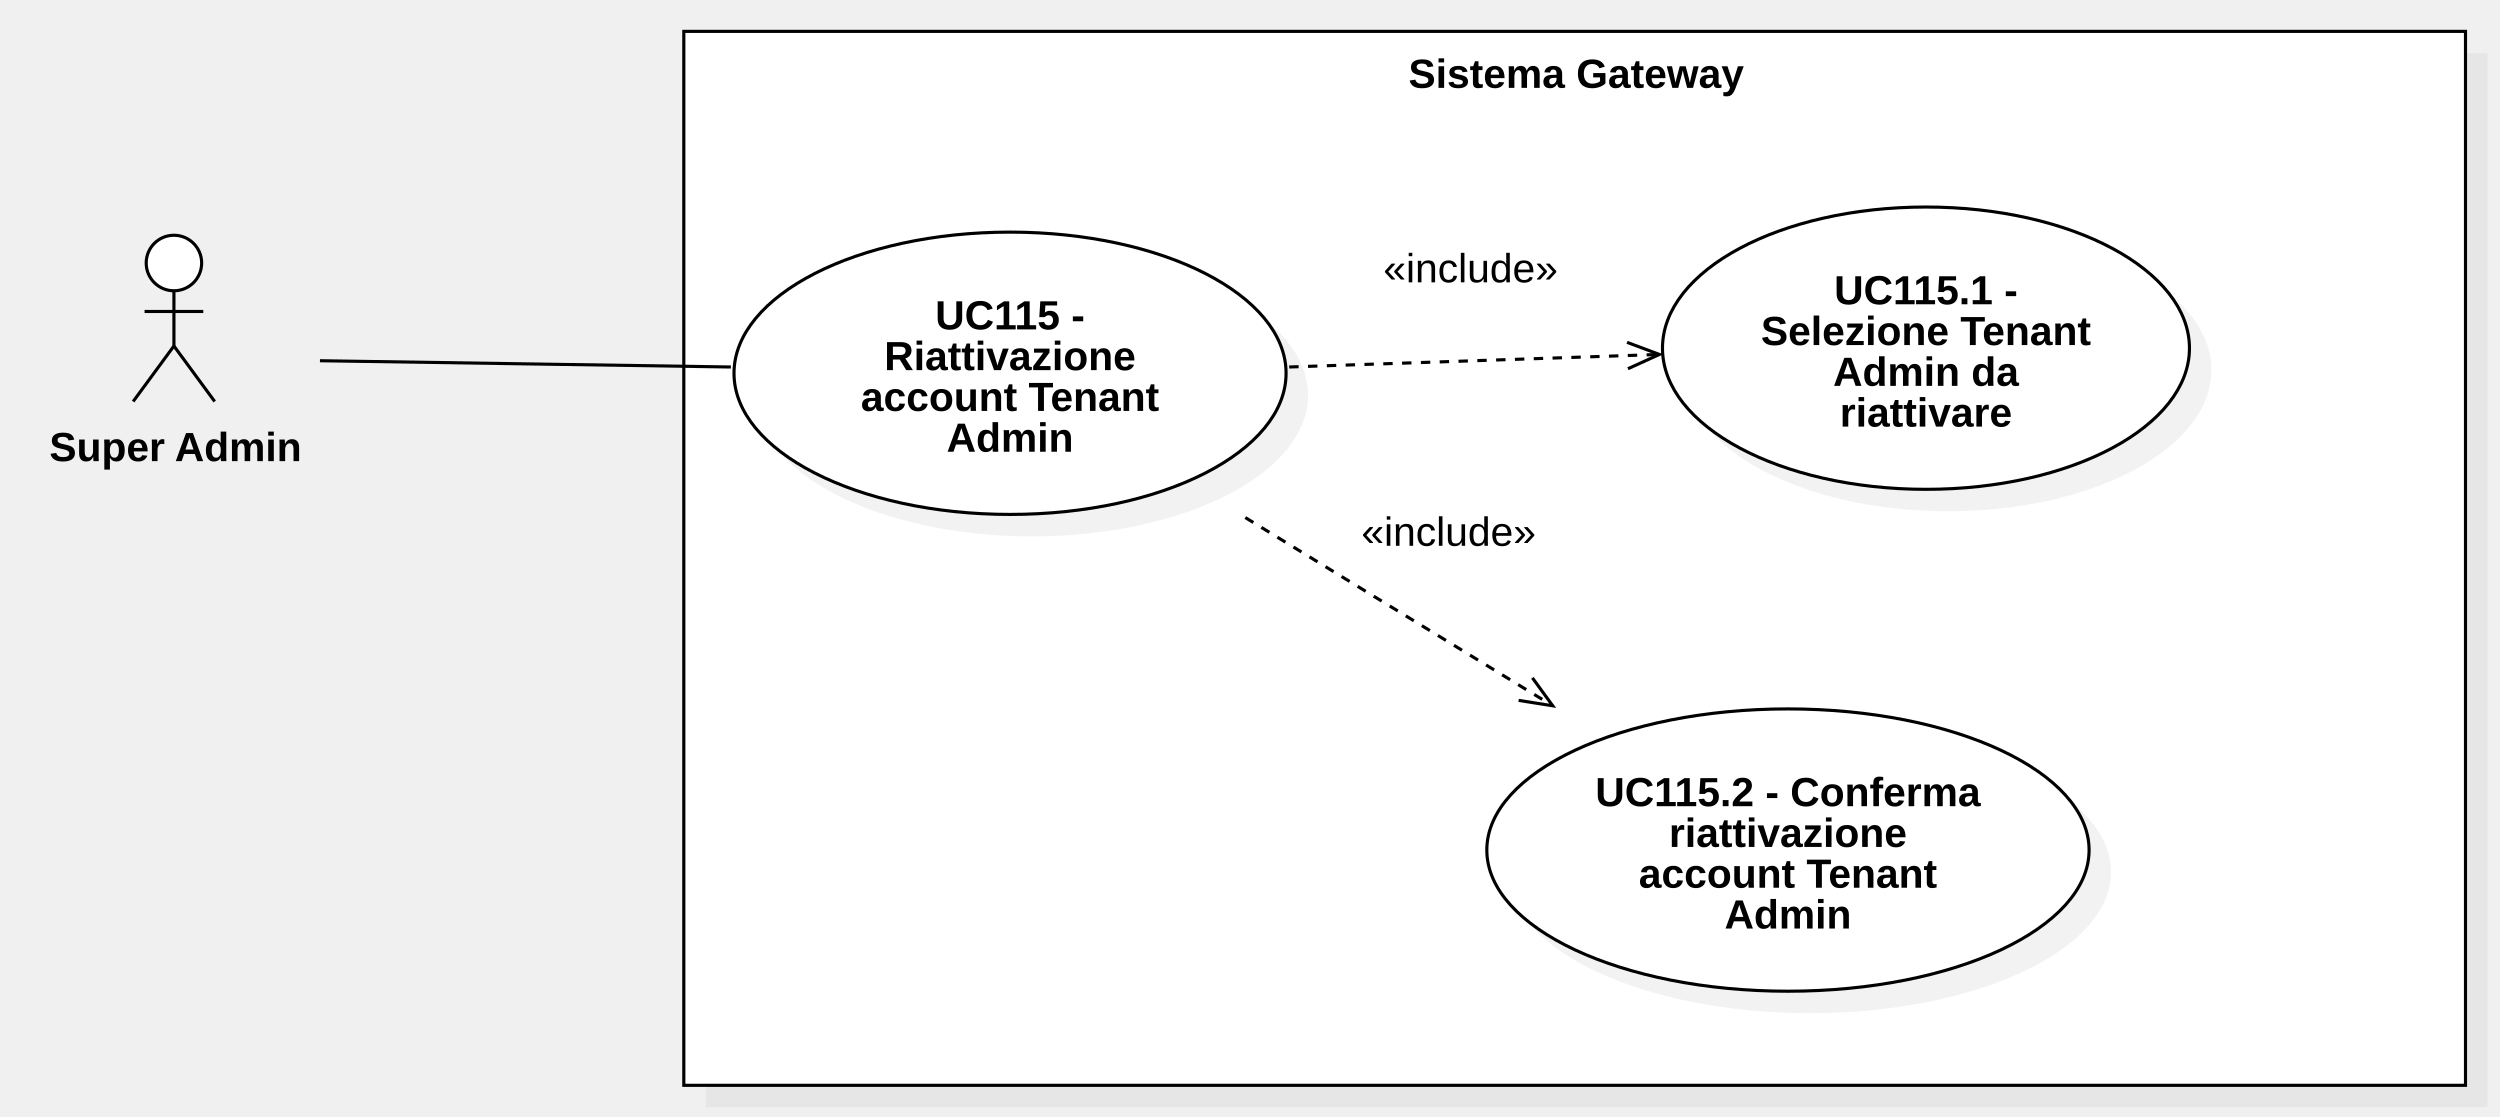
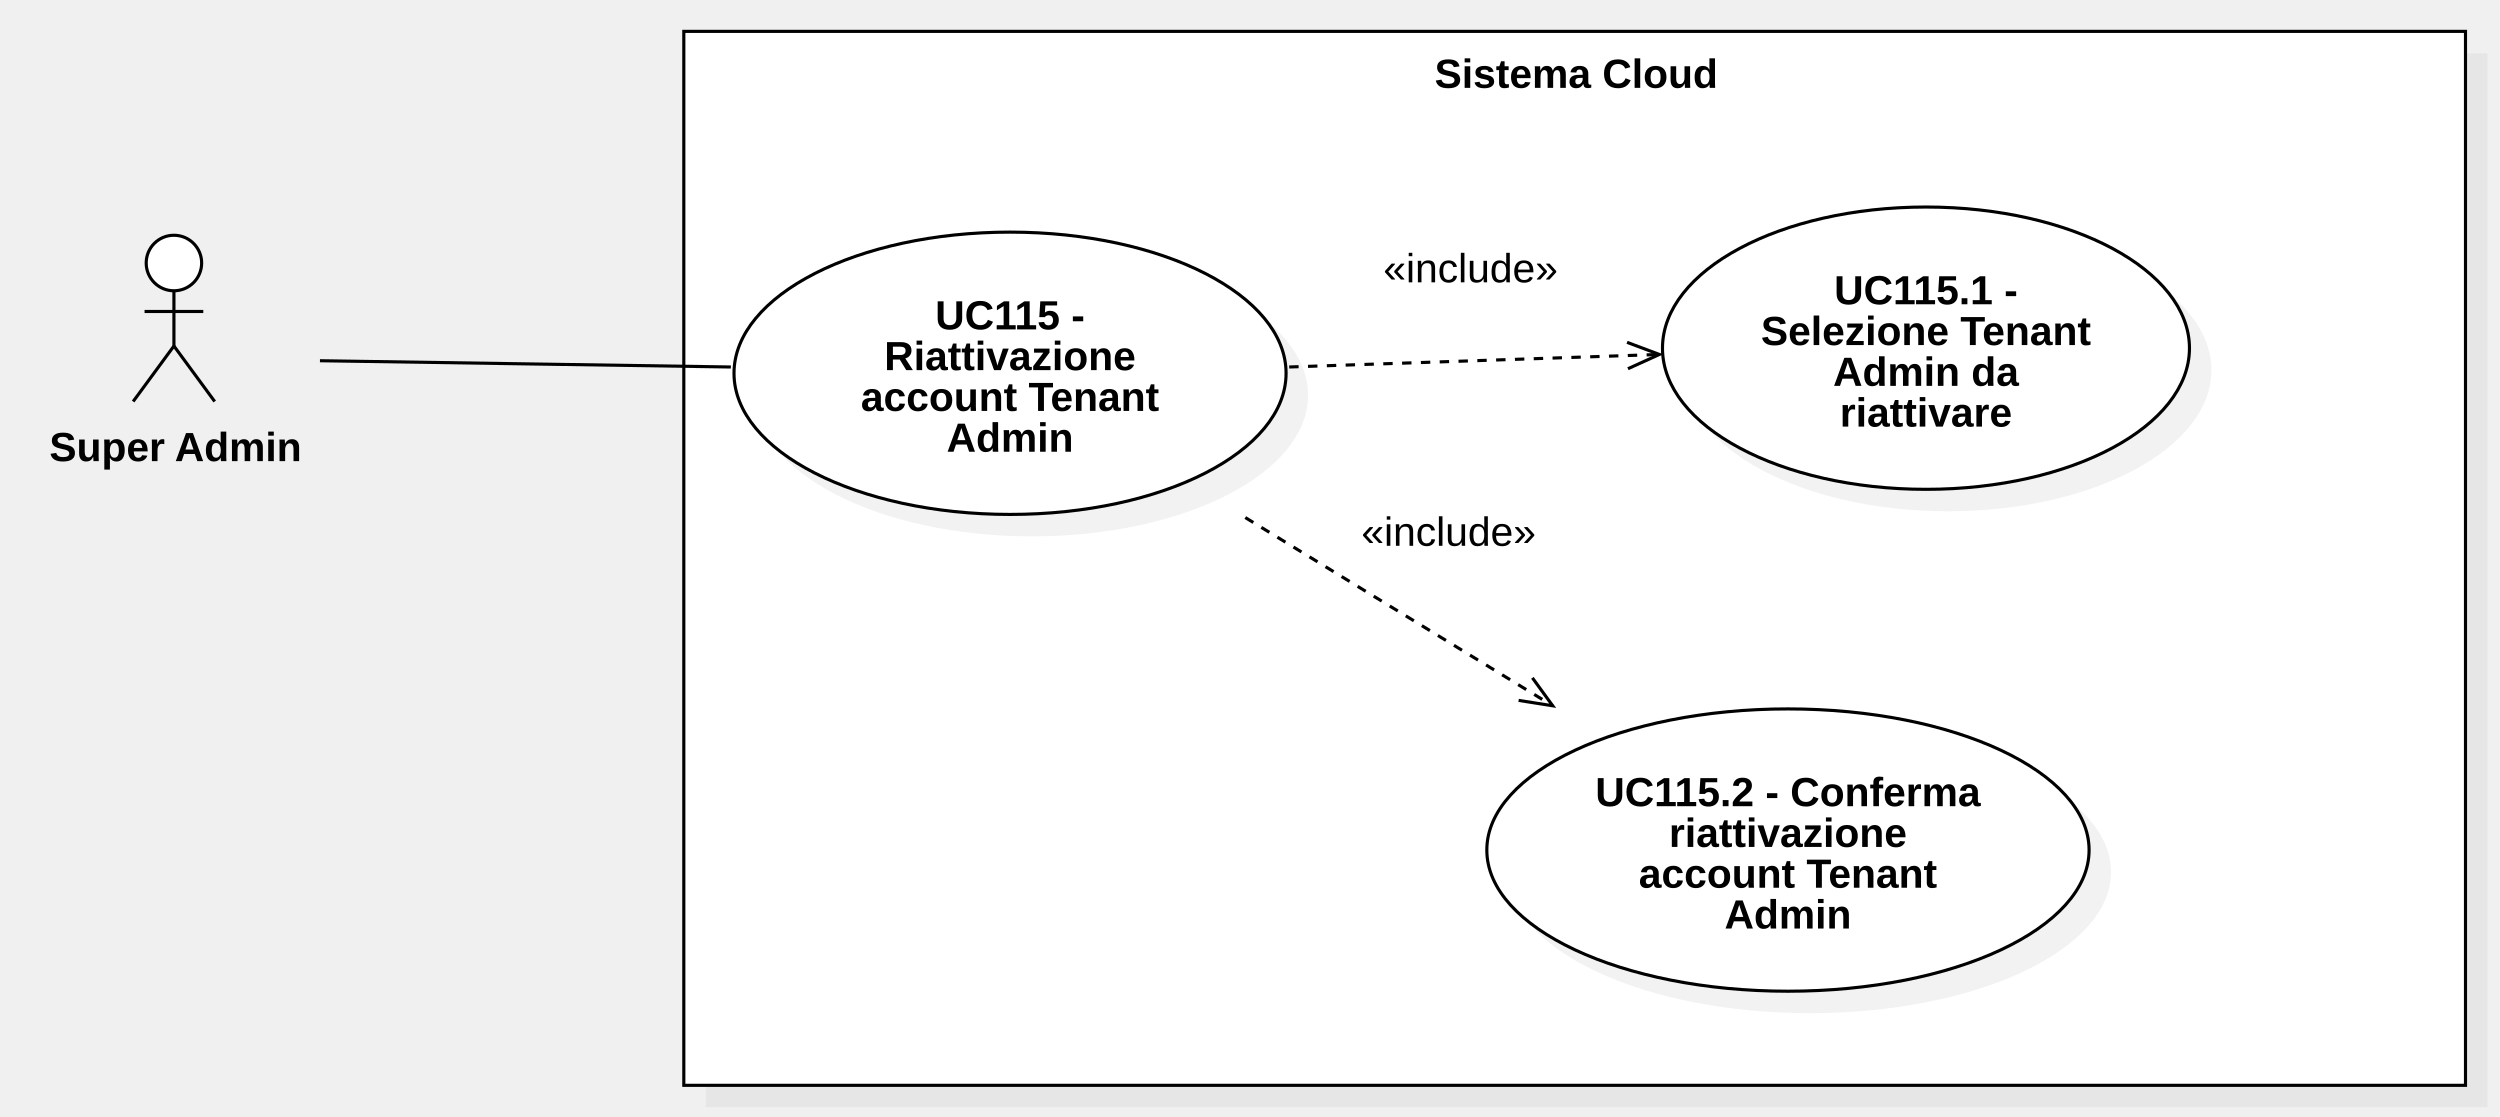
<svg xmlns="http://www.w3.org/2000/svg" version="1.1" width="797" height="356">
  <defs />
  <g>
    <g>
      <rect fill="#C0C0C0" stroke="none" x="476" y="446" width="568" height="336" transform="matrix(1 0 0 1 -251 -429)" fill-opacity="0.2" />
    </g>
    <g>
      <rect fill="#ffffff" stroke="none" x="469" y="439" width="568" height="336" transform="matrix(1 0 0 1 -251 -429)" />
    </g>
    <g>
      <path fill="none" stroke="#000000" paint-order="fill stroke markers" d=" M 218 10 L 786 10 L 786 346 L 218 346 L 218 10 Z Z" stroke-miterlimit="10" stroke-dasharray="" />
    </g>
    <g>
      <g>
        <path fill="none" stroke="none" />
-         <text fill="#000000" stroke="none" font-family="Arial" font-size="13px" font-style="normal" font-weight="bold" text-decoration="undefined" x="753.5" y="452.5" text-anchor="middle" dominant-baseline="central" transform="matrix(1 0 0 1 -251 -429)">Sistema Gateway</text>
+         <text fill="#000000" stroke="none" font-family="Arial" font-size="13px" font-style="normal" font-weight="bold" text-decoration="undefined" x="753.5" y="452.5" text-anchor="middle" dominant-baseline="central" transform="matrix(1 0 0 1 -251 -429)">Sistema Cloud</text>
      </g>
    </g>
    <g>
      <path fill="#ffffff" stroke="none" paint-order="stroke fill markers" d=" M 46.607 83.85 C 46.607 78.962 50.565 75 55.447 75 C 60.329 75 64.287 78.962 64.287 83.85 C 64.287 88.738 60.329 92.7 55.447 92.7 C 50.565 92.7 46.607 88.738 46.607 83.85 Z" />
    </g>
    <g>
      <path fill="none" stroke="#000000" paint-order="fill stroke markers" d=" M 46.607 83.85 C 46.607 78.962 50.565 75 55.447 75 C 60.329 75 64.287 78.962 64.287 83.85 C 64.287 88.738 60.329 92.7 55.447 92.7 C 50.565 92.7 46.607 88.738 46.607 83.85 Z" stroke-miterlimit="10" stroke-dasharray="" />
    </g>
    <g>
      <path fill="none" stroke="#000000" paint-order="fill stroke markers" d=" M 55.447 92.7 L 55.447 110.3" stroke-miterlimit="10" stroke-dasharray="" />
    </g>
    <g>
      <path fill="none" stroke="#000000" paint-order="fill stroke markers" d=" M 46.087 99.3 L 64.807 99.3" stroke-miterlimit="10" stroke-dasharray="" />
    </g>
    <g>
      <path fill="none" stroke="#000000" paint-order="fill stroke markers" d=" M 55.447 110.3 L 42.447 128" stroke-miterlimit="10" stroke-dasharray="" />
    </g>
    <g>
      <path fill="none" stroke="#000000" paint-order="fill stroke markers" d=" M 55.447 110.3 L 68.447 128" stroke-miterlimit="10" stroke-dasharray="" />
    </g>
    <g>
      <g>
        <path fill="none" stroke="none" />
        <text fill="#000000" stroke="none" font-family="Arial" font-size="13px" font-style="normal" font-weight="bold" text-decoration="undefined" x="306.947" y="571.5" text-anchor="middle" dominant-baseline="central" transform="matrix(1 0 0 1 -251 -429)">Super Admin</text>
      </g>
    </g>
    <g>
      <path fill="#C0C0C0" stroke="none" paint-order="stroke fill markers" d=" M 241 126 C 241 101.147 280.399 81 329 81 C 377.601 81 417 101.147 417 126 C 417 150.853 377.601 171 329 171 C 280.399 171 241 150.853 241 126 Z" fill-opacity="0.2" />
    </g>
    <g>
      <path fill="#ffffff" stroke="none" paint-order="stroke fill markers" d=" M 234 119 C 234 94.147 273.399 74 322 74 C 370.601 74 410 94.147 410 119 C 410 143.853 370.601 164 322 164 C 273.399 164 234 143.853 234 119 Z" />
    </g>
    <g>
      <path fill="none" stroke="#000000" paint-order="fill stroke markers" d=" M 234 119 C 234 94.147 273.399 74 322 74 C 370.601 74 410 94.147 410 119 C 410 143.853 370.601 164 322 164 C 273.399 164 234 143.853 234 119 Z" stroke-miterlimit="10" stroke-dasharray="" />
    </g>
    <g>
      <g>
        <path fill="none" stroke="none" />
        <text fill="#000000" stroke="none" font-family="Arial" font-size="13px" font-style="normal" font-weight="bold" text-decoration="undefined" x="573" y="529.5" text-anchor="middle" dominant-baseline="central" transform="matrix(1 0 0 1 -251 -429)">UC115 -</text>
        <text fill="#000000" stroke="none" font-family="Arial" font-size="13px" font-style="normal" font-weight="bold" text-decoration="undefined" x="573" y="542.5" text-anchor="middle" dominant-baseline="central" transform="matrix(1 0 0 1 -251 -429)">Riattivazione</text>
        <text fill="#000000" stroke="none" font-family="Arial" font-size="13px" font-style="normal" font-weight="bold" text-decoration="undefined" x="573" y="555.5" text-anchor="middle" dominant-baseline="central" transform="matrix(1 0 0 1 -251 -429)">account Tenant</text>
        <text fill="#000000" stroke="none" font-family="Arial" font-size="13px" font-style="normal" font-weight="bold" text-decoration="undefined" x="573" y="568.5" text-anchor="middle" dominant-baseline="central" transform="matrix(1 0 0 1 -251 -429)">Admin</text>
      </g>
    </g>
    <g>
      <path fill="none" stroke="#000000" paint-order="fill stroke markers" d=" M 102 115 L 233 117" stroke-miterlimit="10" stroke-dasharray="" />
    </g>
    <g>
      <path fill="#C0C0C0" stroke="none" paint-order="stroke fill markers" d=" M 537 118 C 537 93.147 574.608 73 621 73 C 667.392 73 705 93.147 705 118 C 705 142.853 667.392 163 621 163 C 574.608 163 537 142.853 537 118 Z" fill-opacity="0.2" />
    </g>
    <g>
      <path fill="#ffffff" stroke="none" paint-order="stroke fill markers" d=" M 530 111 C 530 86.147 567.608 66 614 66 C 660.392 66 698 86.147 698 111 C 698 135.853 660.392 156 614 156 C 567.608 156 530 135.853 530 111 Z" />
    </g>
    <g>
      <path fill="none" stroke="#000000" paint-order="fill stroke markers" d=" M 530 111 C 530 86.147 567.608 66 614 66 C 660.392 66 698 86.147 698 111 C 698 135.853 660.392 156 614 156 C 567.608 156 530 135.853 530 111 Z" stroke-miterlimit="10" stroke-dasharray="" />
    </g>
    <g>
      <g>
        <path fill="none" stroke="none" />
        <text fill="#000000" stroke="none" font-family="Arial" font-size="13px" font-style="normal" font-weight="bold" text-decoration="undefined" x="865" y="521.5" text-anchor="middle" dominant-baseline="central" transform="matrix(1 0 0 1 -251 -429)">UC115.1 -</text>
        <text fill="#000000" stroke="none" font-family="Arial" font-size="13px" font-style="normal" font-weight="bold" text-decoration="undefined" x="865" y="534.5" text-anchor="middle" dominant-baseline="central" transform="matrix(1 0 0 1 -251 -429)">Selezione Tenant</text>
        <text fill="#000000" stroke="none" font-family="Arial" font-size="13px" font-style="normal" font-weight="bold" text-decoration="undefined" x="865" y="547.5" text-anchor="middle" dominant-baseline="central" transform="matrix(1 0 0 1 -251 -429)">Admin da</text>
        <text fill="#000000" stroke="none" font-family="Arial" font-size="13px" font-style="normal" font-weight="bold" text-decoration="undefined" x="865" y="560.5" text-anchor="middle" dominant-baseline="central" transform="matrix(1 0 0 1 -251 -429)">riattivare</text>
      </g>
    </g>
    <g>
      <path fill="none" stroke="#000000" paint-order="fill stroke markers" d=" M 411 117 L 529 113" stroke-miterlimit="10" stroke-dasharray="3" />
    </g>
    <g>
      <path fill="none" stroke="#000000" paint-order="fill stroke markers" d=" M 518.986 117.551 L 529 113 L 518.701 109.137" stroke-miterlimit="10" stroke-dasharray="" />
    </g>
    <g>
      <rect fill="#ffffff" stroke="none" x="692" y="508" width="55.656" height="13" transform="matrix(1 0 0 1 -251 -429)" />
    </g>
    <g>
      <g>
        <path fill="none" stroke="none" />
        <text fill="#000000" stroke="none" font-family="Arial" font-size="13px" font-style="normal" font-weight="normal" text-decoration="undefined" x="719.828" y="514.5" text-anchor="middle" dominant-baseline="central" transform="matrix(1 0 0 1 -251 -429)">«include»</text>
      </g>
    </g>
    <g>
      <path fill="#C0C0C0" stroke="none" paint-order="stroke fill markers" d=" M 481 278 C 481 253.147 523.981 233 577 233 C 630.019 233 673 253.147 673 278 C 673 302.853 630.019 323 577 323 C 523.981 323 481 302.853 481 278 Z" fill-opacity="0.2" />
    </g>
    <g>
      <path fill="#ffffff" stroke="none" paint-order="stroke fill markers" d=" M 474 271 C 474 246.147 516.981 226 570 226 C 623.019 226 666 246.147 666 271 C 666 295.853 623.019 316 570 316 C 516.981 316 474 295.853 474 271 Z" />
    </g>
    <g>
      <path fill="none" stroke="#000000" paint-order="fill stroke markers" d=" M 474 271 C 474 246.147 516.981 226 570 226 C 623.019 226 666 246.147 666 271 C 666 295.853 623.019 316 570 316 C 516.981 316 474 295.853 474 271 Z" stroke-miterlimit="10" stroke-dasharray="" />
    </g>
    <g>
      <g>
        <path fill="none" stroke="none" />
        <text fill="#000000" stroke="none" font-family="Arial" font-size="13px" font-style="normal" font-weight="bold" text-decoration="undefined" x="821" y="681.5" text-anchor="middle" dominant-baseline="central" transform="matrix(1 0 0 1 -251 -429)">UC115.2 - Conferma</text>
        <text fill="#000000" stroke="none" font-family="Arial" font-size="13px" font-style="normal" font-weight="bold" text-decoration="undefined" x="821" y="694.5" text-anchor="middle" dominant-baseline="central" transform="matrix(1 0 0 1 -251 -429)">riattivazione</text>
        <text fill="#000000" stroke="none" font-family="Arial" font-size="13px" font-style="normal" font-weight="bold" text-decoration="undefined" x="821" y="707.5" text-anchor="middle" dominant-baseline="central" transform="matrix(1 0 0 1 -251 -429)">account Tenant</text>
        <text fill="#000000" stroke="none" font-family="Arial" font-size="13px" font-style="normal" font-weight="bold" text-decoration="undefined" x="821" y="720.5" text-anchor="middle" dominant-baseline="central" transform="matrix(1 0 0 1 -251 -429)">Admin</text>
      </g>
    </g>
    <g>
      <path fill="none" stroke="#000000" paint-order="fill stroke markers" d=" M 397 165 L 495 225" stroke-miterlimit="10" stroke-dasharray="3" />
    </g>
    <g>
      <path fill="none" stroke="#000000" paint-order="fill stroke markers" d=" M 484.135 223.284 L 495 225 L 488.531 216.103" stroke-miterlimit="10" stroke-dasharray="" />
    </g>
    <g>
      <rect fill="#ffffff" stroke="none" x="685" y="592" width="55.656" height="13" transform="matrix(1 0 0 1 -251 -429)" />
    </g>
    <g>
      <g>
        <path fill="none" stroke="none" />
        <text fill="#000000" stroke="none" font-family="Arial" font-size="13px" font-style="normal" font-weight="normal" text-decoration="undefined" x="712.828" y="598.5" text-anchor="middle" dominant-baseline="central" transform="matrix(1 0 0 1 -251 -429)">«include»</text>
      </g>
    </g>
  </g>
</svg>
